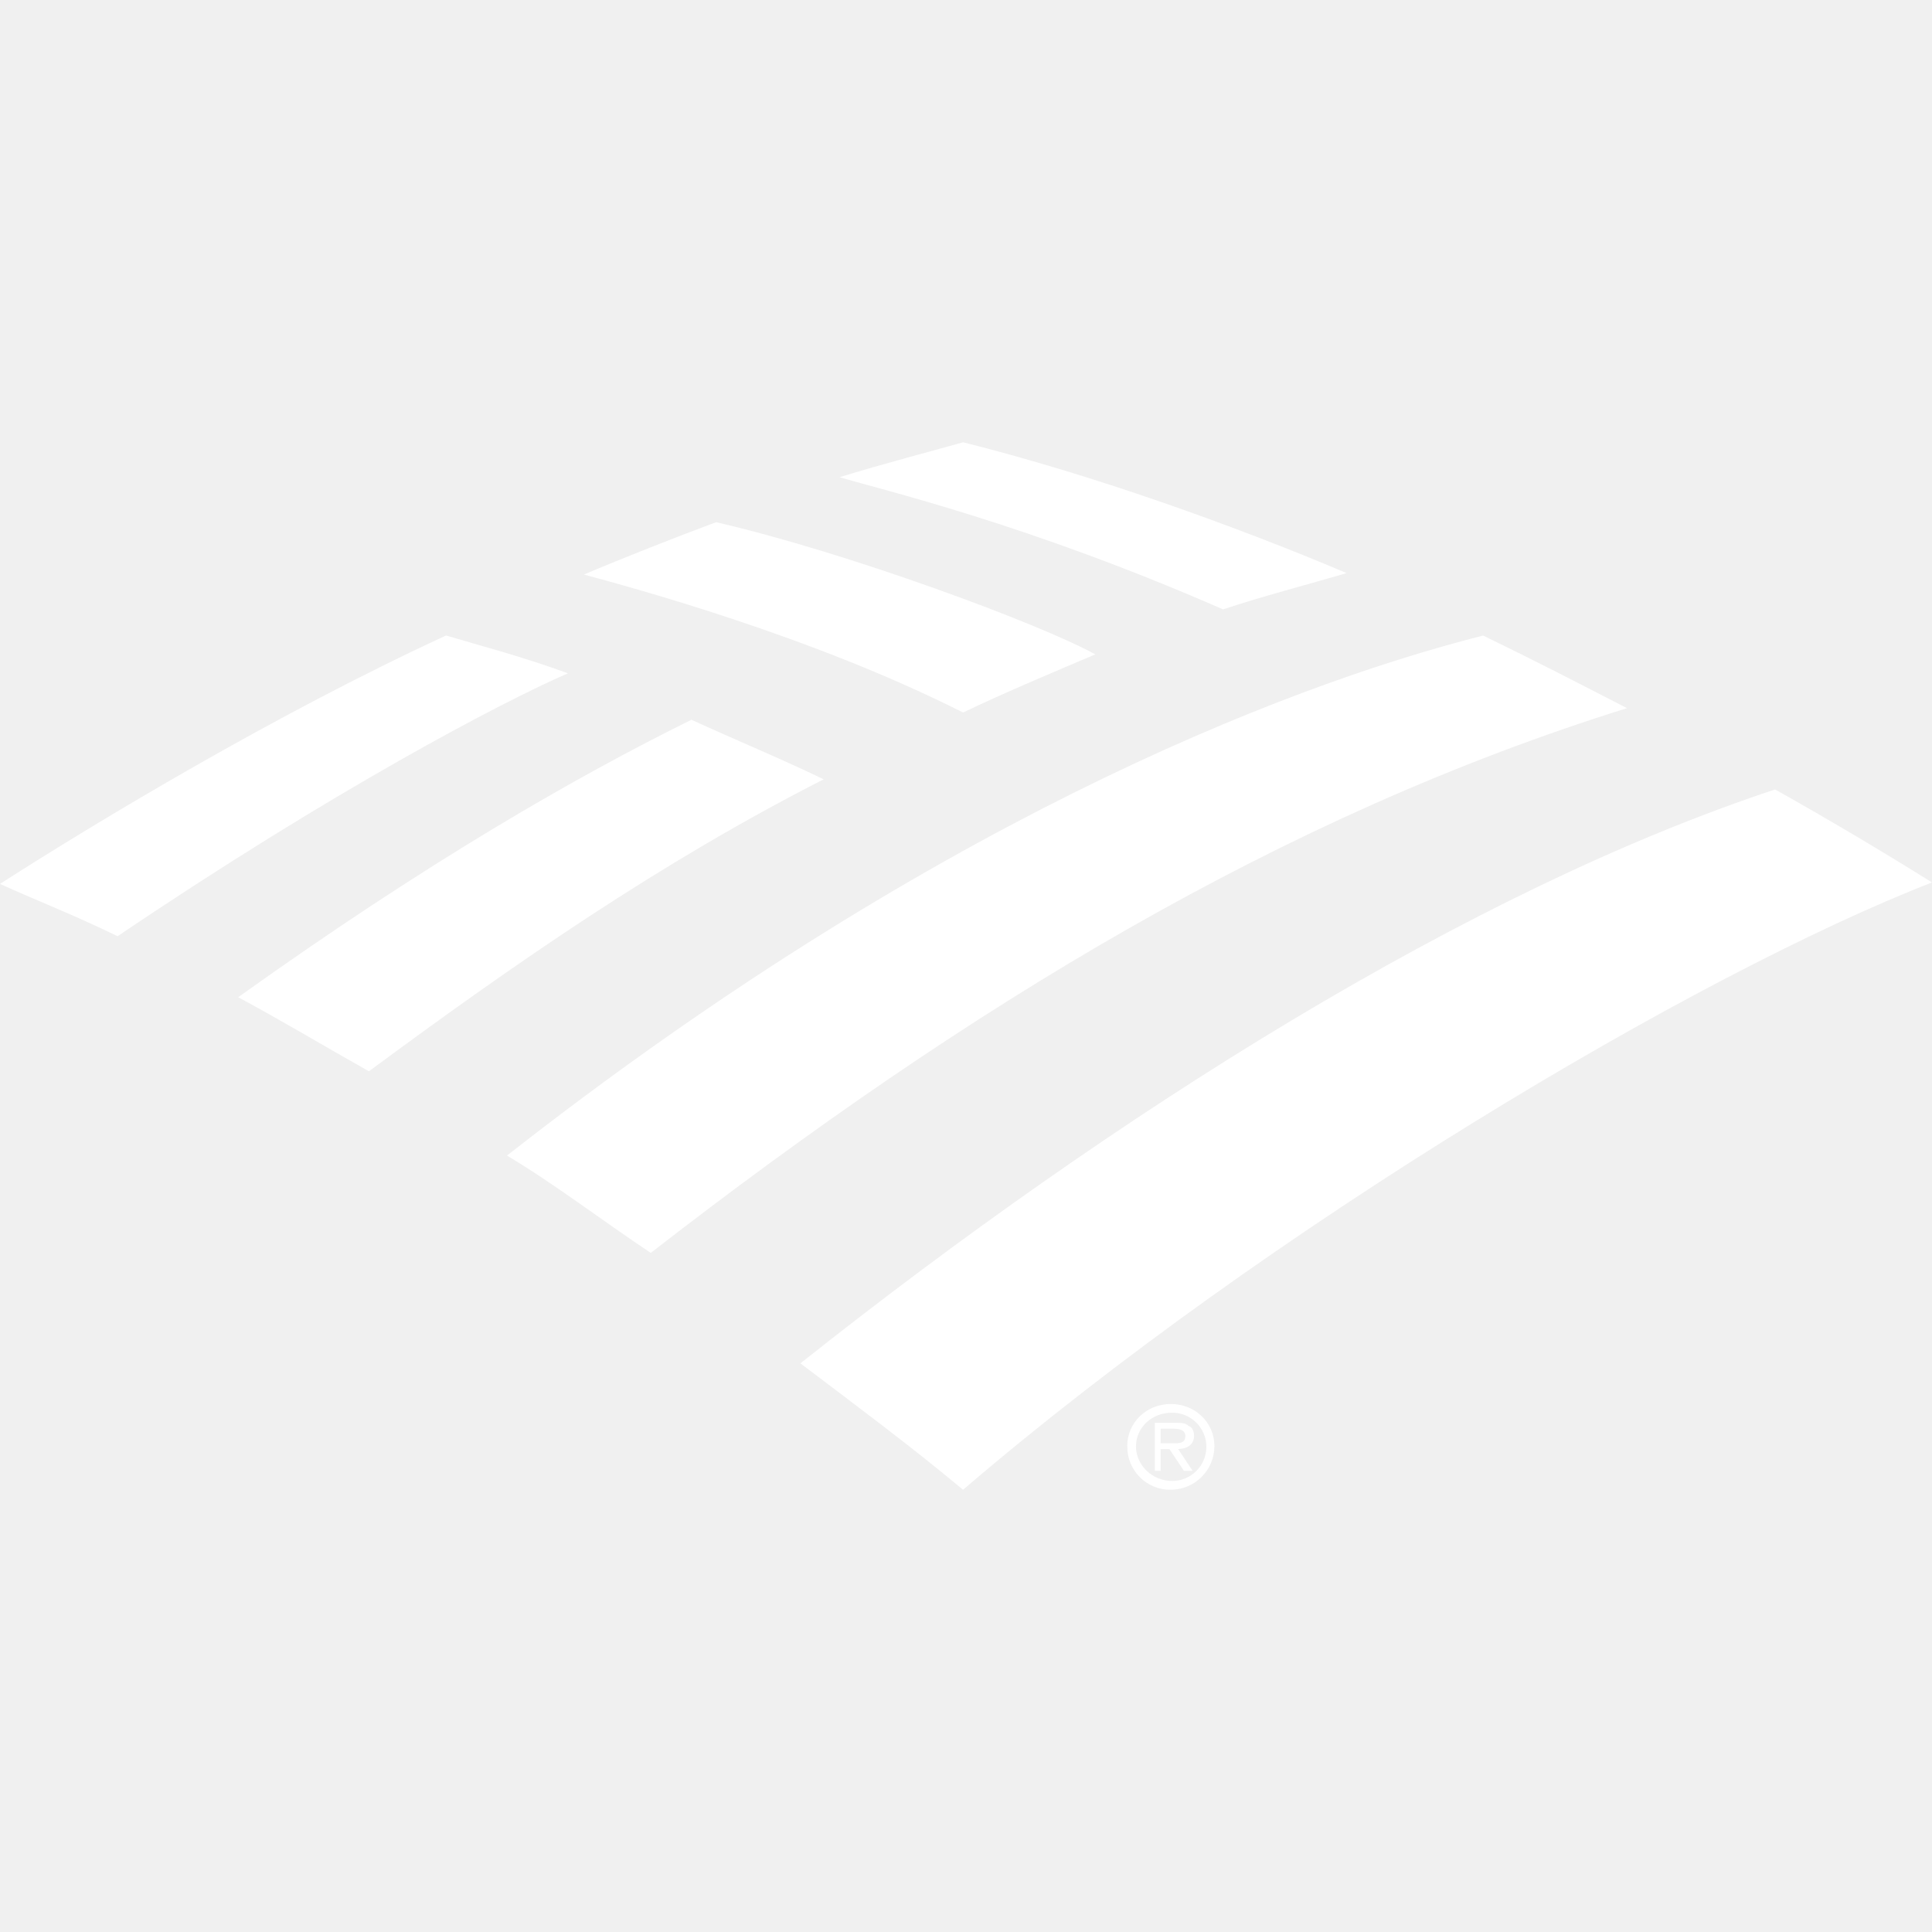
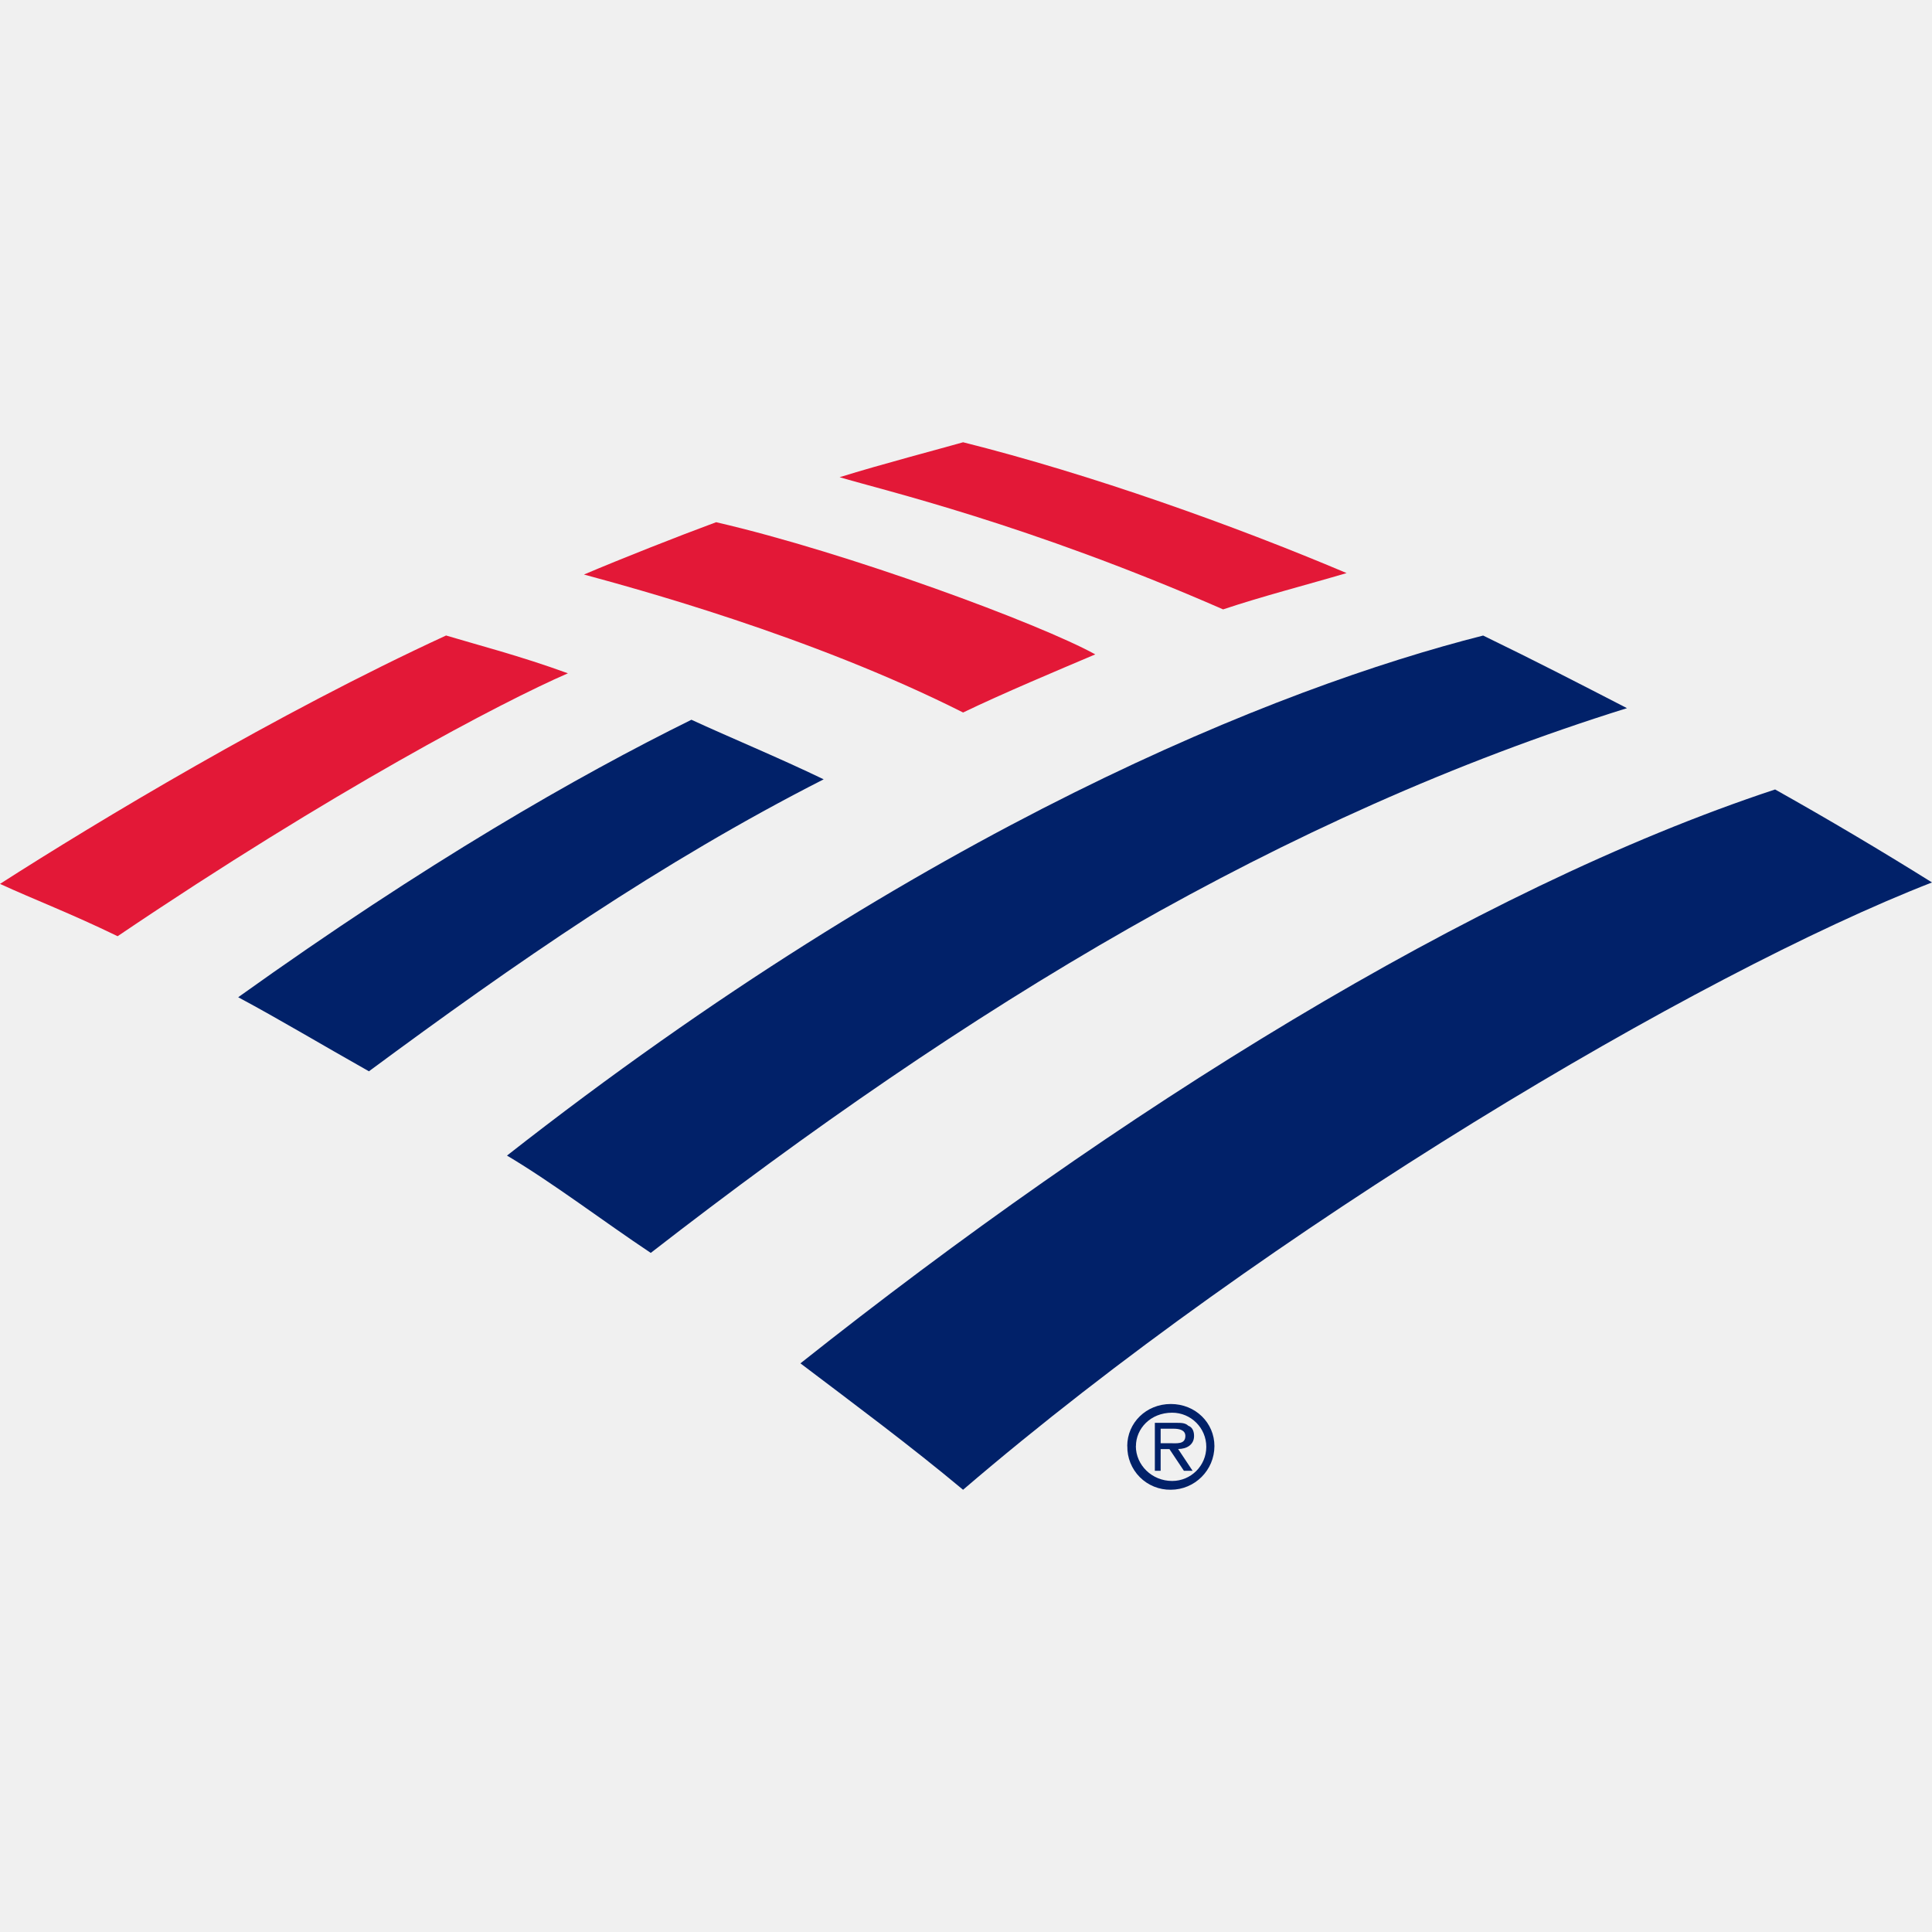
<svg xmlns="http://www.w3.org/2000/svg" role="img" viewBox="0 0 24 24">
-   <path fill="#fff" d="M15.194 7.57c.487-.163 1.047-.307 1.534-.451-1.408-.596-3.176-1.227-4.764-1.625-.253.073-1.01.271-1.534.434.541.162 2.328.577 4.764 1.642zm-8.896 6.785c.577.343 1.19.812 1.786 1.209 3.952-3.068 7.85-5.432 12.127-6.767-.596-.307-1.119-.578-1.787-.902-2.562.65-6.947 2.4-12.126 6.46zm-.758-6.46c-2.112.974-4.331 2.31-5.54 3.085.433.199.866.361 1.461.65 2.671-1.805 4.764-2.905 5.594-3.266-.595-.217-1.154-.361-1.515-.47zm8.066.234c-.686-.379-3.068-1.263-4.71-1.642-.487.18-1.173.451-1.642.65.595.162 2.815.758 4.71 1.714.487-.235 1.173-.523 1.642-.722zm-3.374 1.552c-.56-.27-1.173-.523-1.643-.74-1.425.704-3.284 1.769-5.63 3.447.505.27 1.047.595 1.624.92 1.805-1.335 3.627-2.598 5.649-3.627zm1.732 8.825c3.79-3.249 9.113-6.407 12.036-7.544a48.018 48.018 0 00-1.949-1.155c-3.771 1.246-8.174 4.007-12.108 7.129.667.505 1.371 1.028 2.02 1.57zm2.851-.235h-.108l-.18-.27h-.109v.27h-.072v-.596h.27c.055 0 .109 0 .145.036.054.019.072.073.072.127 0 .108-.09.162-.198.162zm-.289-.343c.09 0 .199.018.199-.09 0-.072-.072-.09-.144-.09h-.163v.18zm-.523.036c0-.289.235-.523.541-.523.307 0 .542.234.542.523a.543.543 0 01-.542.542.532.532 0 01-.54-.542m.107 0c0 .235.199.433.451.433a.424.424 0 100-.848c-.27 0-.45.199-.45.415" />
+   <path fill="#E31837" d="M15.194 7.57c.487-.163 1.047-.307 1.534-.451-1.408-.596-3.176-1.227-4.764-1.625-.253.073-1.01.271-1.534.434.541.162 2.328.577 4.764 1.642z" />
+   <path fill="#012169" d="M6.298 14.355c.577.343 1.19.812 1.786 1.209 3.952-3.068 7.85-5.432 12.127-6.767-.596-.307-1.119-.578-1.787-.902-2.562.65-6.947 2.4-12.126 6.46z" />
+   <path fill="#E31837" d="M5.54 7.895C3.428 8.869 1.209 10.205 0 10.98c.433.199.866.361 1.461.65 2.671-1.805 4.764-2.905 5.594-3.266-.595-.217-1.154-.361-1.515-.47zM13.606 8.129c-.686-.379-3.068-1.263-4.71-1.642-.487.18-1.173.451-1.642.65.595.162 2.815.758 4.71 1.714.487-.235 1.173-.523 1.642-.722z" />
+   <path fill="#012169" d="M10.232 9.681c-.56-.27-1.173-.523-1.643-.74-1.425.704-3.284 1.769-5.63 3.447.505.27 1.047.595 1.624.92 1.805-1.335 3.627-2.598 5.649-3.627zM11.964 18.506C15.754 15.257 21.077 12.1 24 10.962a48.018 48.018 0 0 0-1.949-1.155c-3.771 1.246-8.174 4.007-12.108 7.129.667.505 1.371 1.028 2.02 1.57z" />
+   <path fill="#012169" d="M14.815 18.271h-.108l-.18-.27h-.109v.27h-.072v-.596h.27c.055 0 .109 0 .145.036.054.019.072.073.072.127 0 .108-.09.162-.198.162l.18.271zm-.289-.343c.09 0 .199.018.199-.09 0-.072-.072-.09-.144-.09h-.163v.18h.108zm-.523.036c0-.289.235-.523.541-.523.307 0 .542.234.542.523a.543.543 0 0 1-.542.542.532.532 0 0 1-.54-.542zm.107 0c0 .235.199.433.451.433a.424.424 0 1 0 0-.848c-.27 0-.45.199-.45.415z" />
</svg>
